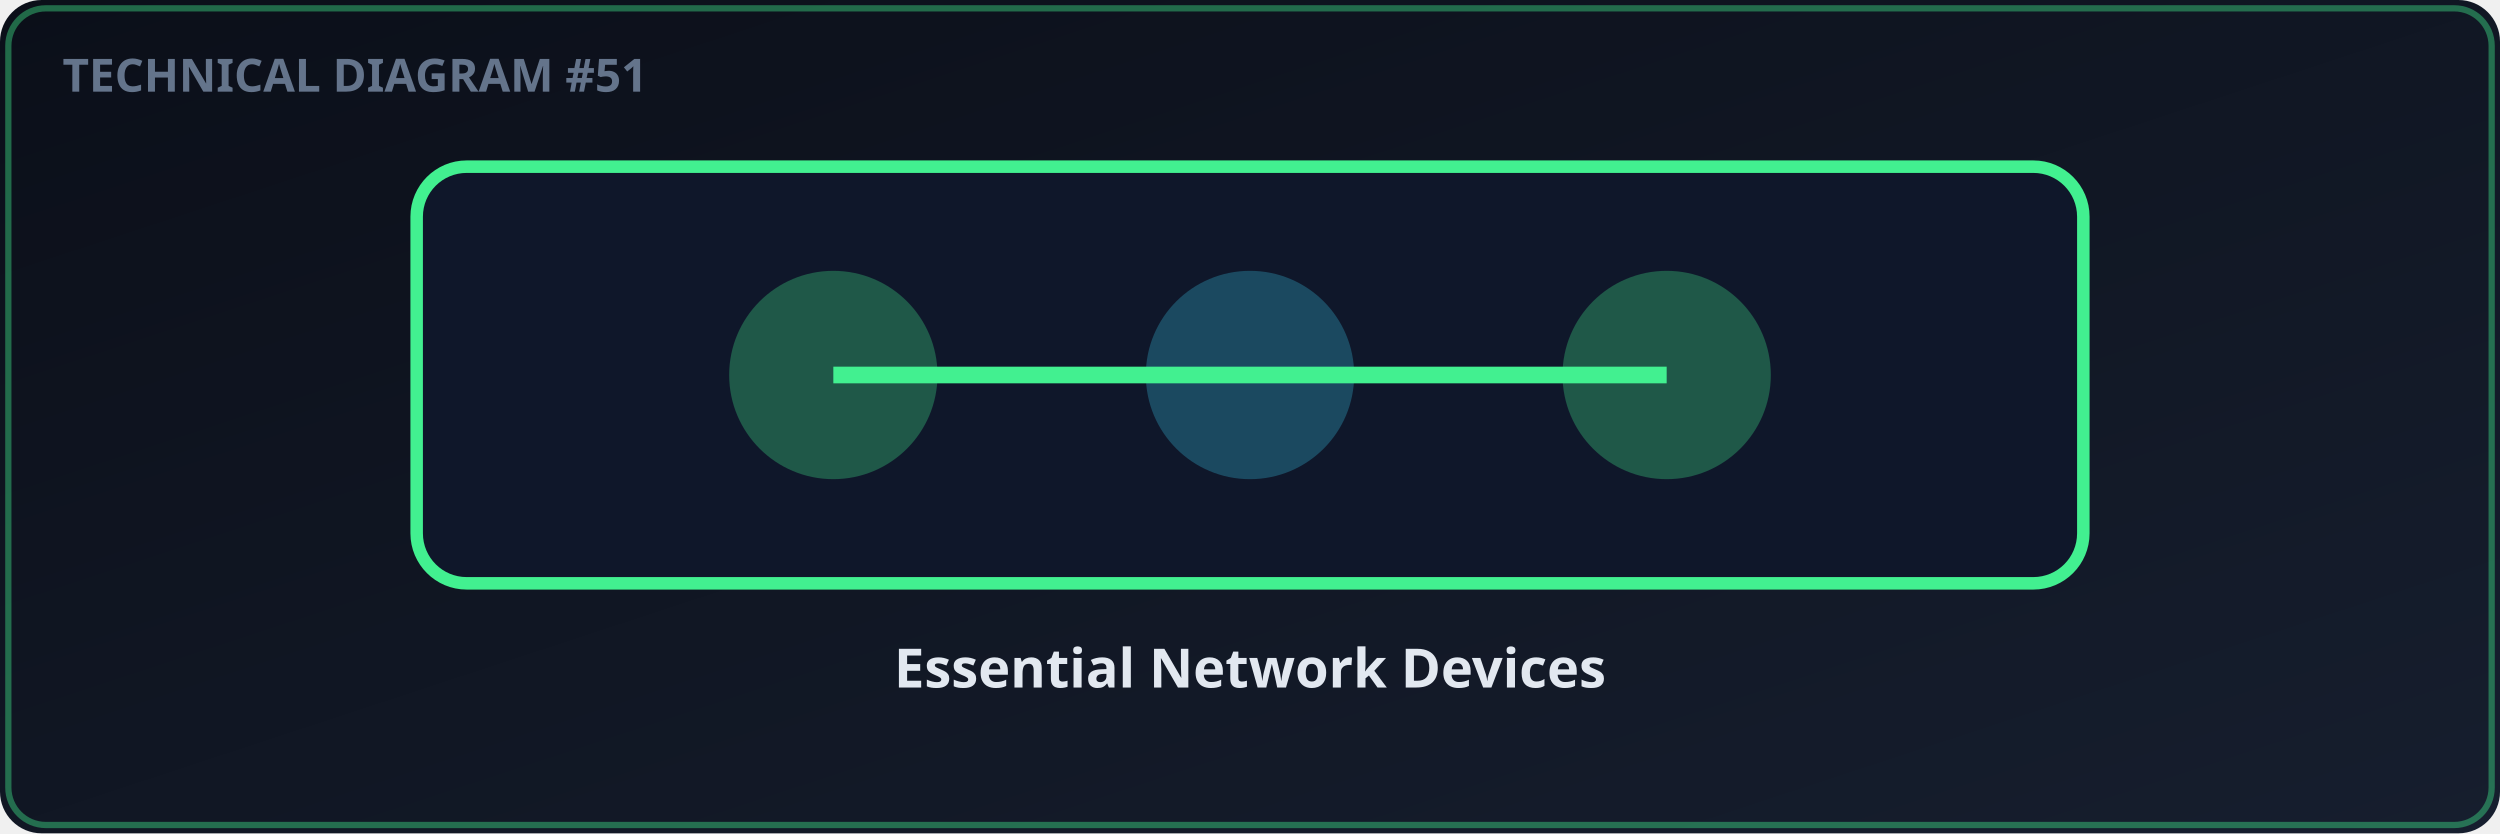
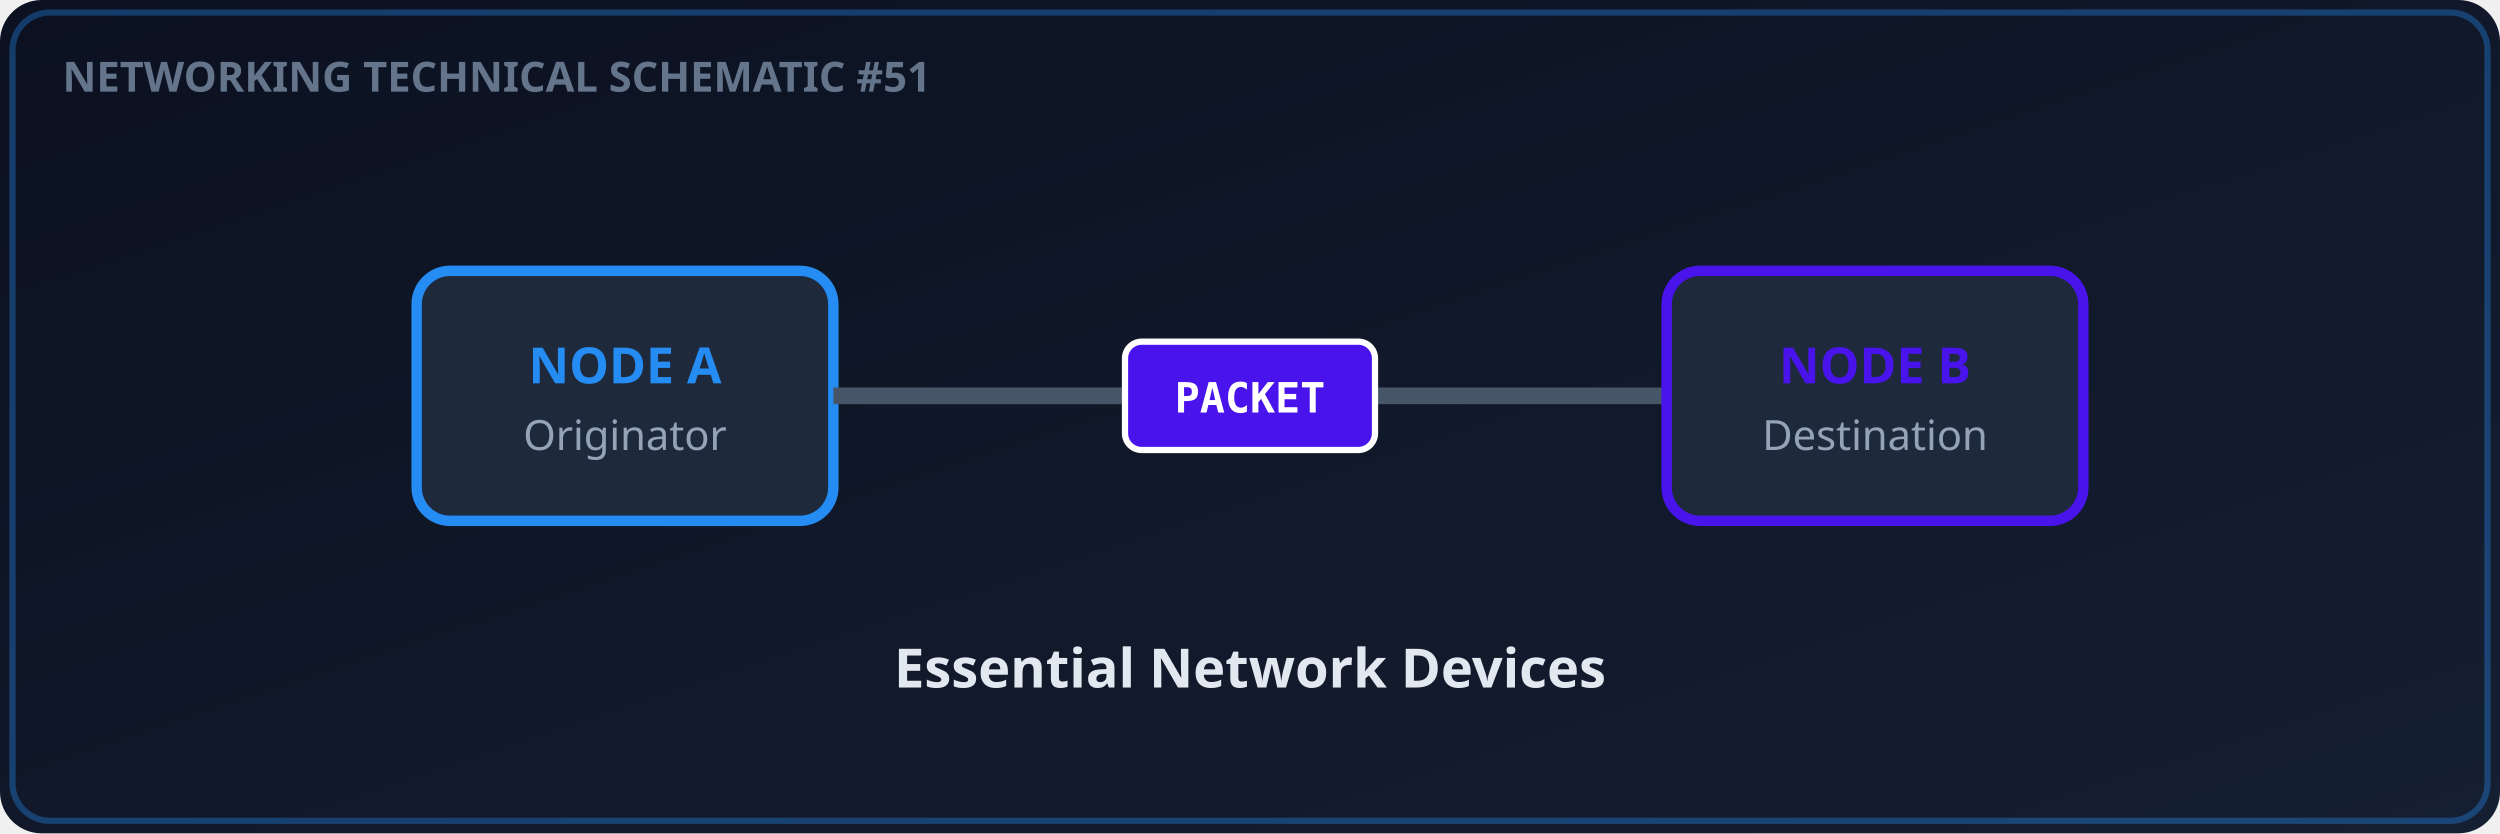
<svg xmlns="http://www.w3.org/2000/svg" width="600" height="200" viewBox="0 0 600 200">
  <defs>
    <linearGradient id="bgGrad_51" x1="0%" y1="0%" x2="100%" y2="100%">
-       <stop offset="0%" stop-color="#0b0f19" />
-       <stop offset="100%" stop-color="#161e2e" />
+       <stop offset="0%" stop-color="#0b1120" />
+       <stop offset="100%" stop-color="#151f32" />
    </linearGradient>
+     <marker id="arrow" viewBox="0 0 10 10" refX="5" refY="5" markerWidth="6" markerHeight="6" orient="auto-start-reverse">
+       <path d="M 0 0 L 10 5 L 0 10 z" fill="hsl(210, 90%, 55%)" />
+     </marker>
  </defs>
  <rect width="600" height="200" fill="url(#bgGrad_51)" rx="10" />
-   <rect width="596" height="196" x="2" y="2" fill="none" stroke="hsl(147, 85%, 60%)" stroke-width="1.5" stroke-opacity="0.4" rx="9" />
-   <text x="15" y="22" fill="#64748b" font-family="sans-serif" font-size="11" font-weight="bold">TECHNICAL DIAGRAM #51</text>
-   <rect x="100" y="40" width="400" height="100" rx="12" fill="#0f172a" stroke="hsl(147, 85%, 60%)" stroke-width="3" />
-   <circle cx="200" cy="90" r="25" fill="hsl(147, 85%, 60%)" opacity="0.3" />
-   <circle cx="300" cy="90" r="25" fill="hsl(192, 75%, 55%)" opacity="0.3" />
-   <circle cx="400" cy="90" r="25" fill="hsl(147, 85%, 60%)" opacity="0.3" />
-   <line x1="200" y1="90" x2="400" y2="90" stroke="hsl(147, 85%, 60%)" stroke-width="4" />
-   <text x="300" y="165" text-anchor="middle" fill="#e2e8f0" font-family="sans-serif" font-size="13" font-weight="bold">Essential Network Devices</text>
+   <rect width="594" height="194" x="3" y="3" fill="none" stroke="hsl(210, 90%, 55%)" stroke-width="1.5" stroke-opacity="0.35" rx="9" />
+   <text x="15" y="22" fill="#64748b" font-family="sans-serif" font-size="10" font-weight="bold">NETWORKING TECHNICAL SCHEMATIC #51</text>
+   <g transform="translate(80, 30)">
+     <rect x="20" y="35" width="100" height="60" rx="8" fill="#1e293b" stroke="hsl(210, 90%, 55%)" stroke-width="2.5" />
+     <text x="70" y="62" text-anchor="middle" fill="hsl(210, 90%, 55%)" font-family="sans-serif" font-size="12" font-weight="bold">NODE A</text>
+     <text x="70" y="78" text-anchor="middle" fill="#94a3b8" font-family="sans-serif" font-size="10">Originator</text>
+     <line x1="120" y1="65" x2="320" y2="65" stroke="#475569" stroke-width="4" />
+     <rect x="190" y="52" width="60" height="26" rx="4" fill="hsl(255, 85%, 50%)" stroke="#ffffff" stroke-width="1.5" />
+     <text x="220" y="69" text-anchor="middle" fill="#ffffff" font-family="monospace" font-size="10" font-weight="bold">PACKET</text>
+     <rect x="320" y="35" width="100" height="60" rx="8" fill="#1e293b" stroke="hsl(255, 85%, 50%)" stroke-width="2.5" />
+     <text x="370" y="62" text-anchor="middle" fill="hsl(255, 85%, 50%)" font-family="sans-serif" font-size="12" font-weight="bold">NODE B</text>
+     <text x="370" y="78" text-anchor="middle" fill="#94a3b8" font-family="sans-serif" font-size="10">Destination</text>
+     <text x="220" y="135" text-anchor="middle" fill="#e2e8f0" font-family="sans-serif" font-size="13" font-weight="bold">Essential Network Devices</text>
+   </g>
</svg>
